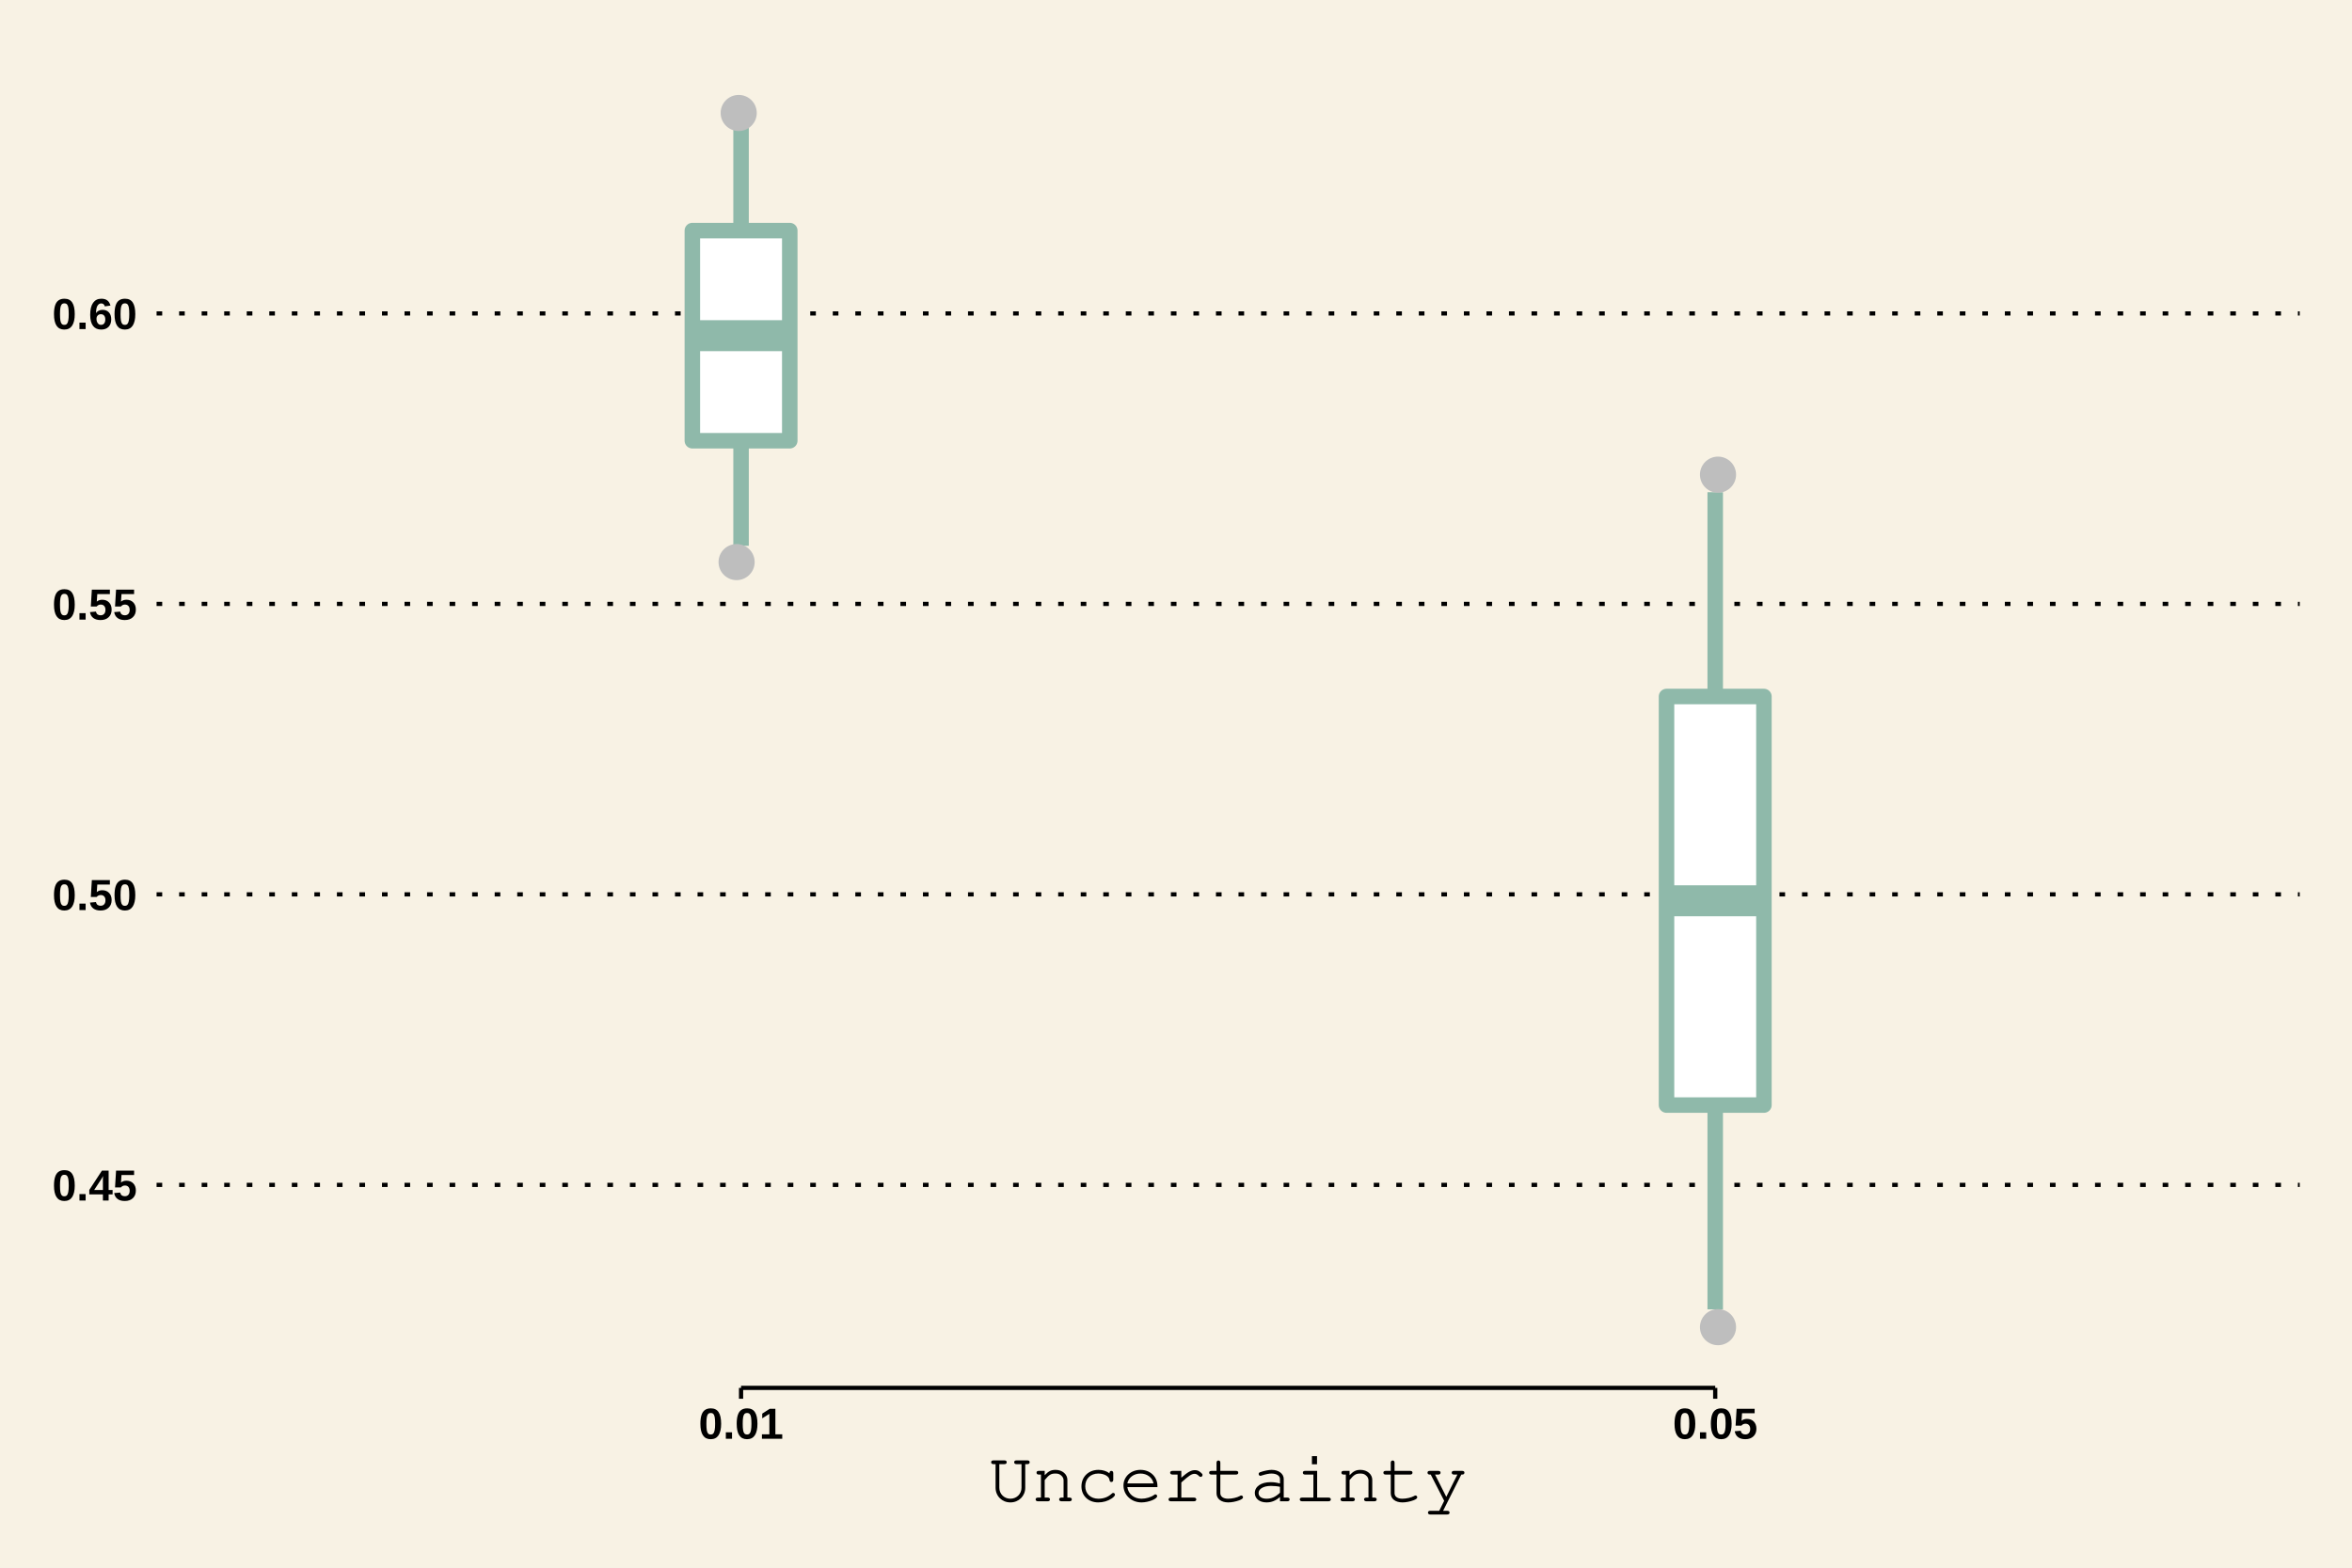
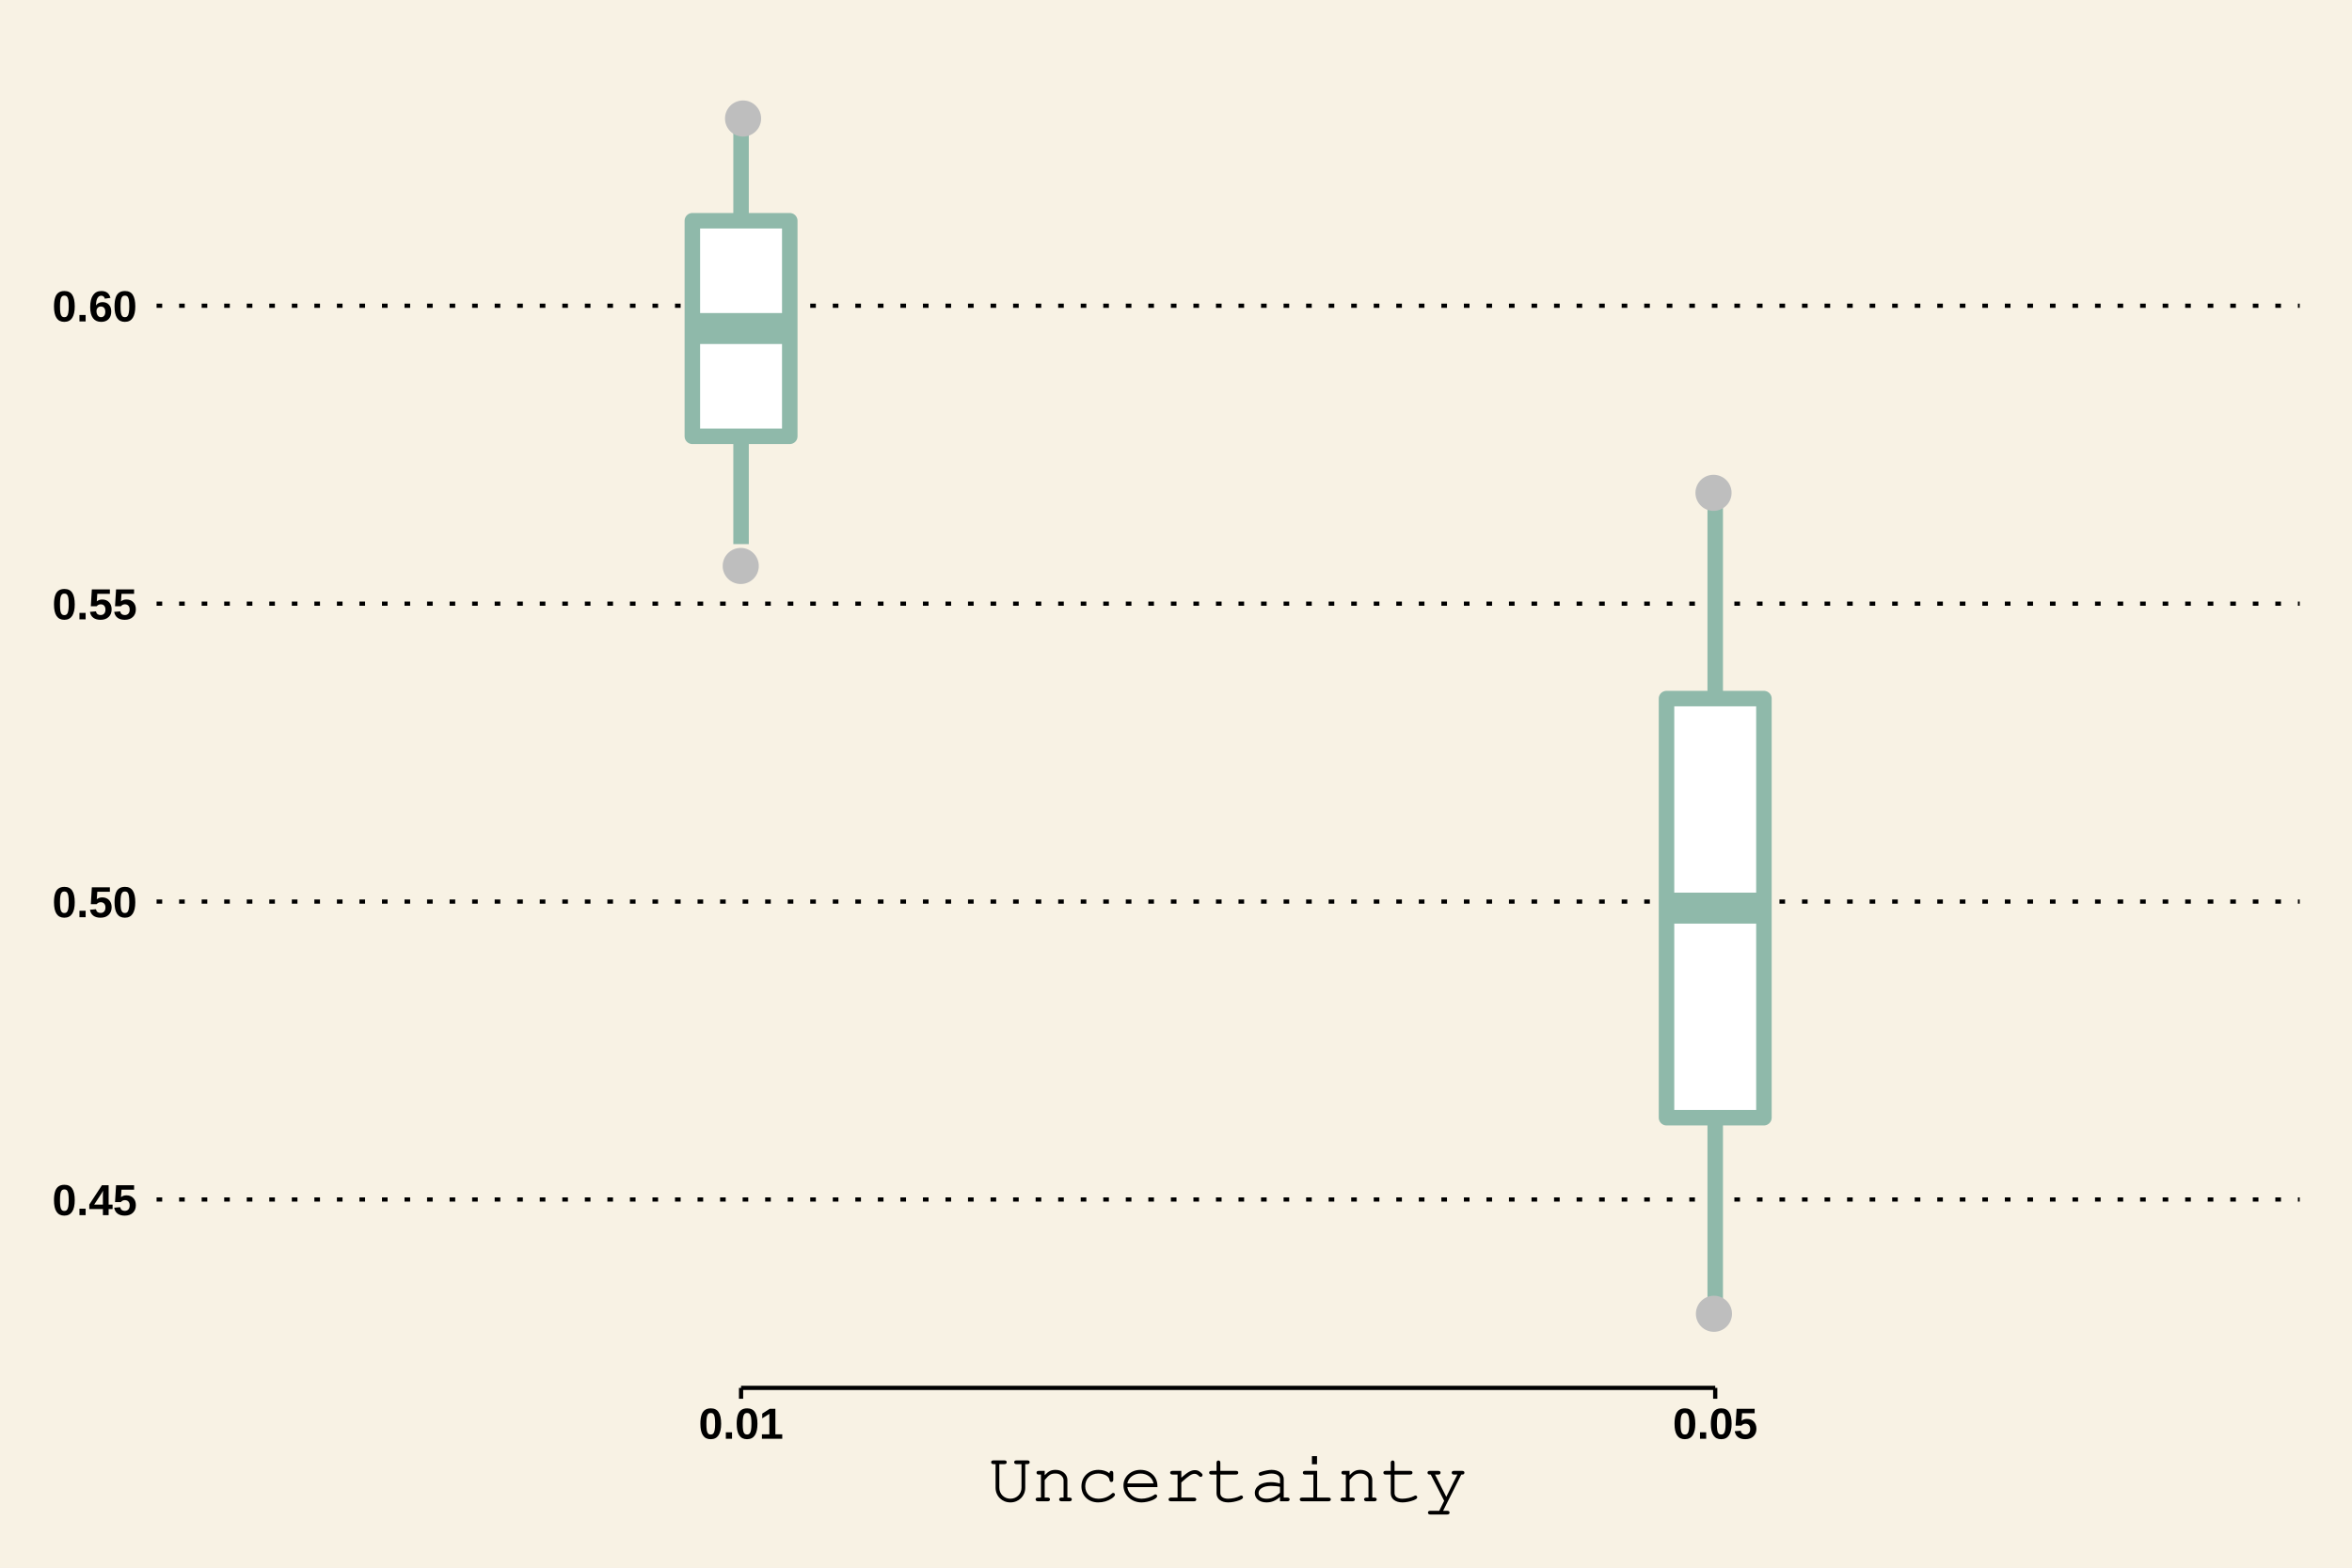
<svg xmlns="http://www.w3.org/2000/svg" class="svglite" width="648.00pt" height="432.00pt" viewBox="0 0 648.00 432.00">
  <defs>
    <style type="text/css">
    .svglite line, .svglite polyline, .svglite polygon, .svglite path, .svglite rect, .svglite circle {
      fill: none;
      stroke: #000000;
      stroke-linecap: round;
      stroke-linejoin: round;
      stroke-miterlimit: 10.00;
    }
  </style>
  </defs>
  <rect width="100%" height="100%" style="stroke: none; fill: #F8F2E4;" />
  <defs>
    <clipPath id="cpMC4wMHw2NDguMDB8MC4wMHw0MzIuMDA=">
      <rect x="0.00" y="0.00" width="648.00" height="432.00" />
    </clipPath>
  </defs>
  <g clip-path="url(#cpMC4wMHw2NDguMDB8MC4wMHw0MzIuMDA=)">
    <rect x="-0" y="0" width="648.00" height="432.00" style="stroke-width: 1.16; stroke: none; fill: #F8F2E4;" />
  </g>
  <defs>
    <clipPath id="cpNDMuMTR8NjMzLjYwfDE0LjQwfDM4Mi40NQ==">
      <rect x="43.14" y="14.40" width="590.46" height="368.05" />
    </clipPath>
  </defs>
  <g clip-path="url(#cpNDMuMTR8NjMzLjYwfDE0LjQwfDM4Mi40NQ==)">
    <rect x="43.14" y="14.40" width="590.46" height="368.05" style="stroke-width: 1.16; stroke: none; fill: #F8F2E4;" />
-     <polyline points="43.14,326.51 633.60,326.51 " style="stroke-width: 1.16; stroke-dasharray: 1.55,4.66; stroke-linecap: butt;" />
-     <polyline points="43.14,246.46 633.60,246.46 " style="stroke-width: 1.16; stroke-dasharray: 1.55,4.66; stroke-linecap: butt;" />
-     <polyline points="43.14,166.42 633.60,166.42 " style="stroke-width: 1.16; stroke-dasharray: 1.55,4.66; stroke-linecap: butt;" />
-     <polyline points="43.14,86.37 633.60,86.37 " style="stroke-width: 1.16; stroke-dasharray: 1.55,4.66; stroke-linecap: butt;" />
-     <line x1="204.17" y1="63.54" x2="204.17" y2="34.58" style="stroke-width: 4.27; stroke: #8FB9AA; stroke-linecap: butt;" />
-     <line x1="204.17" y1="121.45" x2="204.17" y2="150.41" style="stroke-width: 4.27; stroke: #8FB9AA; stroke-linecap: butt;" />
-     <polygon points="190.75,63.54 190.75,121.45 217.59,121.45 217.59,63.54 190.75,63.54 " style="stroke-width: 4.27; stroke: #8FB9AA; fill: #FFFFFF;" />
-     <line x1="190.75" y1="92.50" x2="217.59" y2="92.50" style="stroke-width: 8.54; stroke: #8FB9AA; stroke-linecap: butt;" />
-     <line x1="472.56" y1="191.93" x2="472.56" y2="135.63" style="stroke-width: 4.27; stroke: #8FB9AA; stroke-linecap: butt;" />
-     <line x1="472.56" y1="304.52" x2="472.56" y2="360.81" style="stroke-width: 4.27; stroke: #8FB9AA; stroke-linecap: butt;" />
-     <polygon points="459.14,191.93 459.14,304.52 485.98,304.52 485.98,191.93 459.14,191.93 " style="stroke-width: 4.27; stroke: #8FB9AA; fill: #FFFFFF;" />
-     <line x1="459.14" y1="248.22" x2="485.98" y2="248.22" style="stroke-width: 8.54; stroke: #8FB9AA; stroke-linecap: butt;" />
-     <circle cx="202.94" cy="154.89" r="4.62" style="stroke-width: 0.71; stroke: #BEBEBE; fill: #BEBEBE;" />
-     <circle cx="203.52" cy="31.13" r="4.62" style="stroke-width: 0.71; stroke: #BEBEBE; fill: #BEBEBE;" />
-     <circle cx="473.33" cy="130.80" r="4.62" style="stroke-width: 0.71; stroke: #BEBEBE; fill: #BEBEBE;" />
-     <circle cx="473.33" cy="365.72" r="4.62" style="stroke-width: 0.71; stroke: #BEBEBE; fill: #BEBEBE;" />
+     <polyline points="43.14,330.54 633.60,330.54 " style="stroke-width: 1.16; stroke-dasharray: 1.55,4.66; stroke-linecap: butt;" />
+     <polyline points="43.14,248.44 633.60,248.44 " style="stroke-width: 1.16; stroke-dasharray: 1.55,4.66; stroke-linecap: butt;" />
+     <polyline points="43.14,166.35 633.60,166.35 " style="stroke-width: 1.16; stroke-dasharray: 1.55,4.66; stroke-linecap: butt;" />
+     <polyline points="43.14,84.25 633.60,84.25 " style="stroke-width: 1.16; stroke-dasharray: 1.55,4.66; stroke-linecap: butt;" />
+     <line x1="204.17" y1="60.83" x2="204.17" y2="31.13" style="stroke-width: 4.27; stroke: #8FB9AA; stroke-linecap: butt;" />
+     <line x1="204.17" y1="120.23" x2="204.17" y2="149.93" style="stroke-width: 4.27; stroke: #8FB9AA; stroke-linecap: butt;" />
+     <polygon points="190.75,60.83 190.75,120.23 217.59,120.23 217.59,60.83 190.75,60.83 " style="stroke-width: 4.27; stroke: #8FB9AA; fill: #FFFFFF;" />
+     <line x1="190.75" y1="90.53" x2="217.59" y2="90.53" style="stroke-width: 8.54; stroke: #8FB9AA; stroke-linecap: butt;" />
+     <line x1="472.56" y1="192.51" x2="472.56" y2="134.77" style="stroke-width: 4.27; stroke: #8FB9AA; stroke-linecap: butt;" />
+     <line x1="472.56" y1="307.99" x2="472.56" y2="365.72" style="stroke-width: 4.27; stroke: #8FB9AA; stroke-linecap: butt;" />
+     <polygon points="459.14,192.51 459.14,307.99 485.98,307.99 485.98,192.51 459.14,192.51 " style="stroke-width: 4.27; stroke: #8FB9AA; fill: #FFFFFF;" />
+     <line x1="459.14" y1="250.25" x2="485.98" y2="250.25" style="stroke-width: 8.54; stroke: #8FB9AA; stroke-linecap: butt;" />
+     <circle cx="204.08" cy="155.96" r="4.62" style="stroke-width: 0.71; stroke: #BEBEBE; fill: #BEBEBE;" />
+     <circle cx="204.72" cy="32.66" r="4.62" style="stroke-width: 0.71; stroke: #BEBEBE; fill: #BEBEBE;" />
+     <circle cx="472.09" cy="135.81" r="4.62" style="stroke-width: 0.71; stroke: #BEBEBE; fill: #BEBEBE;" />
+     <circle cx="472.21" cy="362.03" r="4.62" style="stroke-width: 0.71; stroke: #BEBEBE; fill: #BEBEBE;" />
    <rect x="43.14" y="14.40" width="590.46" height="368.05" style="stroke-width: 1.16; stroke: none;" />
  </g>
  <g clip-path="url(#cpMC4wMHw2NDguMDB8MC4wMHw0MzIuMDA=)">
-     <text x="37.76" y="330.83" text-anchor="end" style="font-size: 12.00px; font-weight: bold; font-family: Arial;" textLength="23.36px" lengthAdjust="spacingAndGlyphs">0.45</text>
-     <text x="37.76" y="250.78" text-anchor="end" style="font-size: 12.00px; font-weight: bold; font-family: Arial;" textLength="23.36px" lengthAdjust="spacingAndGlyphs">0.50</text>
-     <text x="37.76" y="170.74" text-anchor="end" style="font-size: 12.00px; font-weight: bold; font-family: Arial;" textLength="23.36px" lengthAdjust="spacingAndGlyphs">0.55</text>
-     <text x="37.76" y="90.69" text-anchor="end" style="font-size: 12.00px; font-weight: bold; font-family: Arial;" textLength="23.36px" lengthAdjust="spacingAndGlyphs">0.60</text>
+     <text x="37.76" y="334.86" text-anchor="end" style="font-size: 12.00px; font-weight: bold; font-family: Arial;" textLength="23.36px" lengthAdjust="spacingAndGlyphs">0.45</text>
+     <text x="37.76" y="252.76" text-anchor="end" style="font-size: 12.00px; font-weight: bold; font-family: Arial;" textLength="23.36px" lengthAdjust="spacingAndGlyphs">0.50</text>
+     <text x="37.76" y="170.67" text-anchor="end" style="font-size: 12.00px; font-weight: bold; font-family: Arial;" textLength="23.36px" lengthAdjust="spacingAndGlyphs">0.55</text>
+     <text x="37.76" y="88.57" text-anchor="end" style="font-size: 12.00px; font-weight: bold; font-family: Arial;" textLength="23.36px" lengthAdjust="spacingAndGlyphs">0.60</text>
    <polyline points="204.17,382.45 472.56,382.45 " style="stroke-width: 1.16; stroke-linecap: butt;" />
    <polyline points="204.17,385.44 204.17,382.45 " style="stroke-width: 1.16; stroke-linecap: butt;" />
    <polyline points="472.56,385.44 472.56,382.45 " style="stroke-width: 1.16; stroke-linecap: butt;" />
    <text x="204.17" y="396.47" text-anchor="middle" style="font-size: 12.00px; font-weight: bold; font-family: Arial;" textLength="23.36px" lengthAdjust="spacingAndGlyphs">0.01</text>
    <text x="472.56" y="396.47" text-anchor="middle" style="font-size: 12.00px; font-weight: bold; font-family: Arial;" textLength="23.36px" lengthAdjust="spacingAndGlyphs">0.05</text>
    <text x="338.37" y="413.70" text-anchor="middle" style="font-size: 20.00px; font-weight: 0; font-family: Courier;" textLength="132.03px" lengthAdjust="spacingAndGlyphs">Uncertainty</text>
  </g>
</svg>
